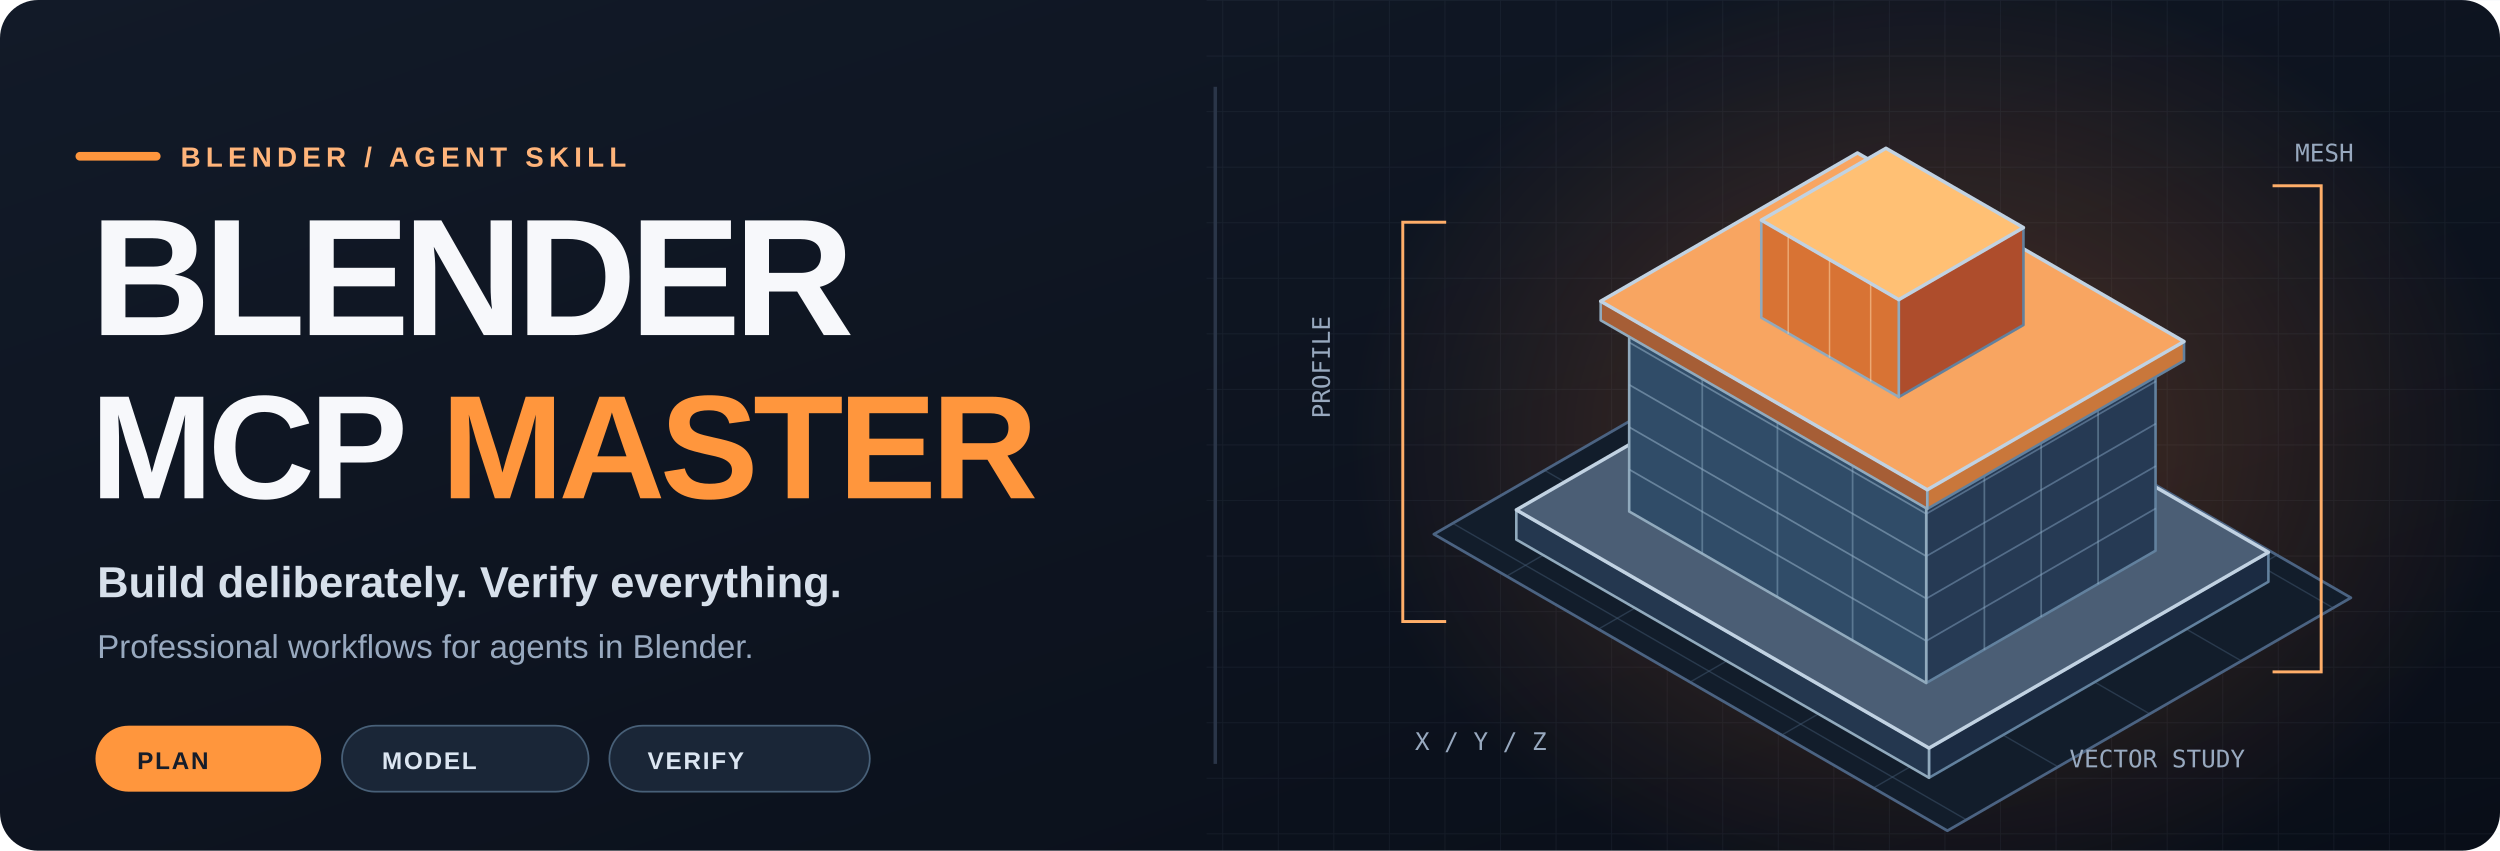
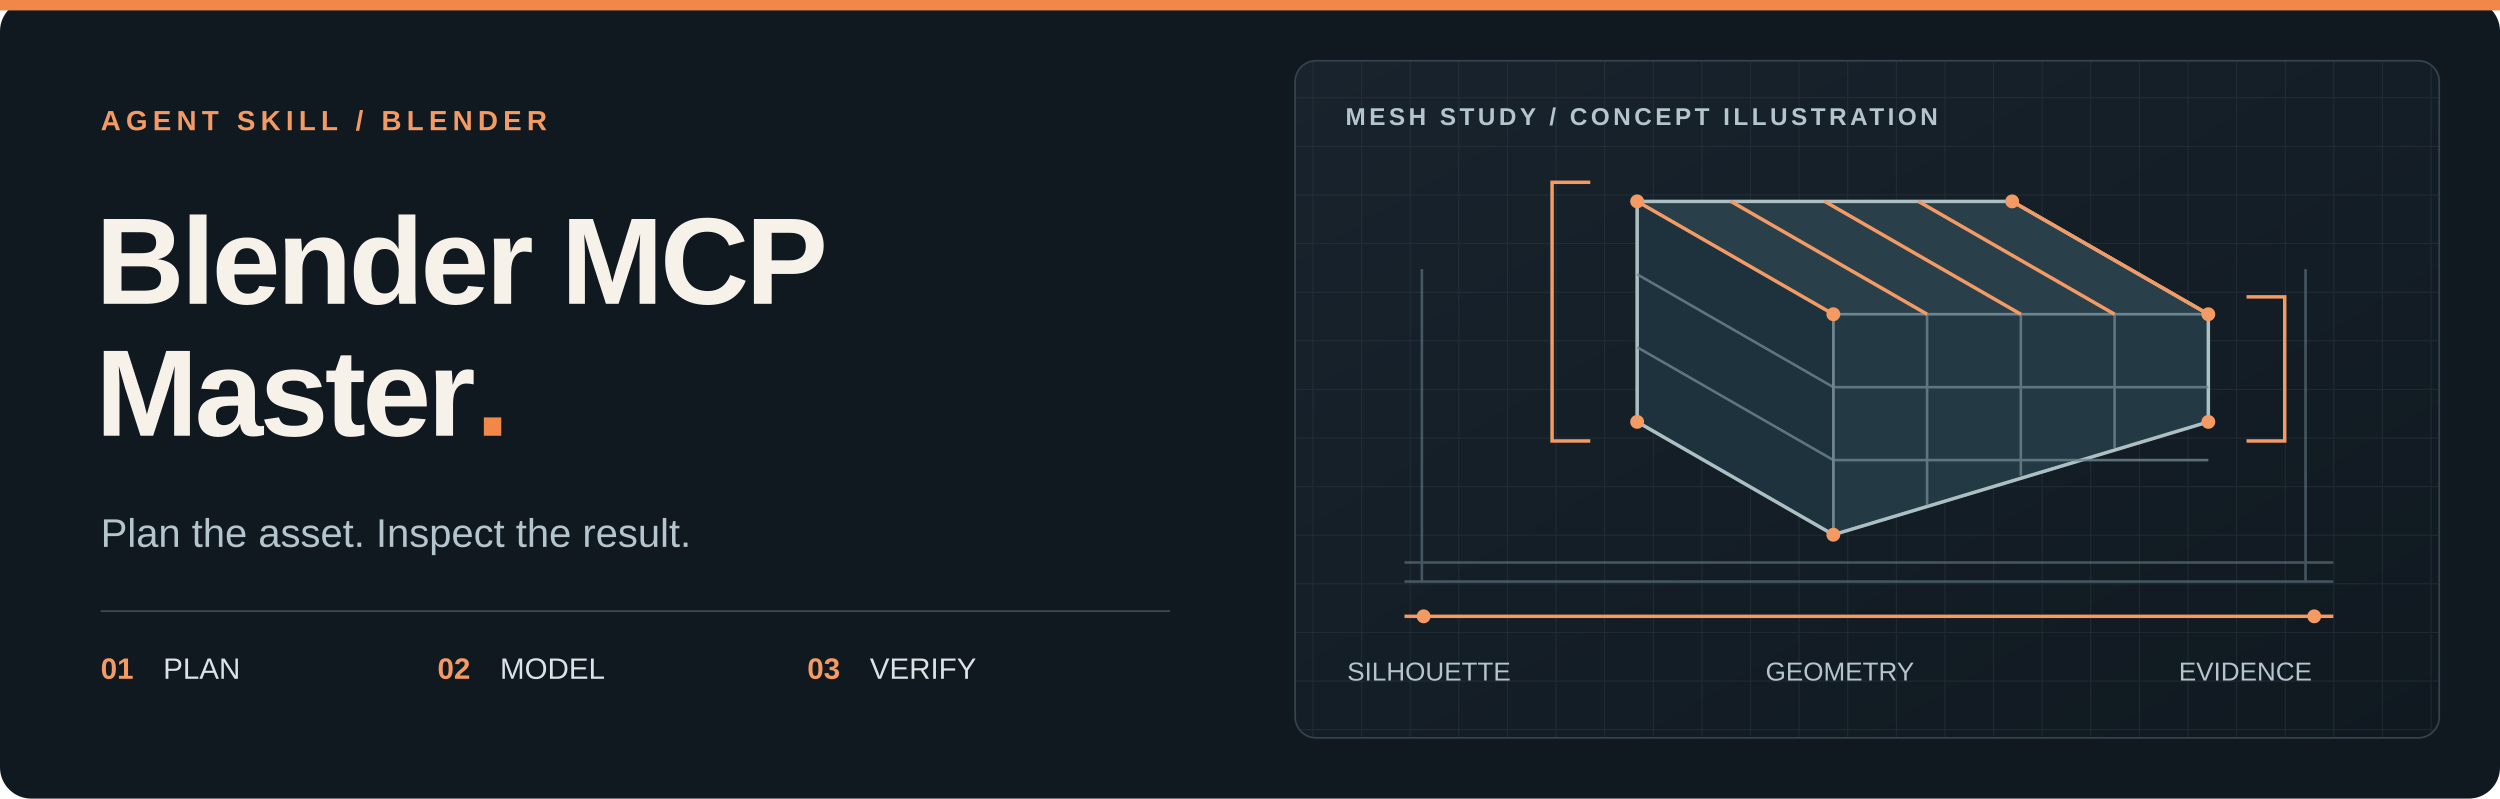
- <svg xmlns="http://www.w3.org/2000/svg" viewBox="0 0 1440 490" width="1440" height="490" role="img" aria-labelledby="title description">
+ <svg xmlns="http://www.w3.org/2000/svg" viewBox="0 0 1440 460" role="img" aria-labelledby="title description">
  <defs>
-     <linearGradient id="surface" x2="1" y2="1">
-       <stop stop-color="#121a28" />
-       <stop offset="1" stop-color="#090e18" />
+     <pattern id="grid" width="28" height="28" patternUnits="userSpaceOnUse">
+       <path d="M28 0H0V28" fill="none" stroke="#313a45" stroke-width="1" />
+     </pattern>
+     <linearGradient id="panel" x2="1" y2="1">
+       <stop stop-color="#18232d" />
+       <stop offset="1" stop-color="#101920" />
    </linearGradient>
-     <linearGradient id="amber" x2="1" y2="1">
-       <stop stop-color="#ffc06b" />
-       <stop offset="1" stop-color="#ff6834" />
-     </linearGradient>
-     <radialGradient id="halo">
-       <stop stop-color="#ff8739" stop-opacity=".26" />
-       <stop offset="1" stop-color="#ff8739" stop-opacity="0" />
-     </radialGradient>
-     <pattern id="grid" width="32" height="32" patternUnits="userSpaceOnUse">
-       <path d="M32 0H0V32" stroke="#a3b7d5" stroke-opacity=".10" fill="none" />
-     </pattern>
  </defs>
-   <rect width="1440" height="490" rx="22" fill="url(#surface)" />
-   <rect x="695" y="0" width="745" height="490" fill="url(#grid)" opacity=".65" />
-   <ellipse cx="1114" cy="253" rx="340" ry="275" fill="url(#halo)" />
-   <path d="M700 50 V440" stroke="#2a3548" stroke-width="2" />
-   <path d="M46 90H90" stroke="#ff963d" stroke-width="5" stroke-linecap="round" />
-   <g font-family="Arial,Helvetica,sans-serif">
-     <text x="104" y="96" font-size="16" letter-spacing="3" font-weight="700" fill="#ffb47a">BLENDER / AGENT SKILL</text>
-     <text x="52" y="193" font-size="96" font-weight="900" letter-spacing="-4" fill="#f7f8fb">BLENDER</text>
-     <text x="52" y="287" font-size="85" font-weight="900" letter-spacing="-3" fill="#f7f8fb">MCP <tspan fill="#ff963d">MASTER</tspan>
+   <rect width="1440" height="460" rx="18" fill="#101820" />
+   <path d="M0 0h1440v6H0z" fill="#f18749" />
+   <rect x="746" y="35" width="659" height="390" rx="12" fill="url(#panel)" stroke="#34434d" />
+   <rect x="746" y="35" width="659" height="390" rx="12" fill="url(#grid)" opacity=".5" />
+   <g font-family="Arial, Helvetica, sans-serif">
+     <text x="58" y="75" fill="#f49a62" font-size="16" font-weight="700" letter-spacing="3">AGENT SKILL / BLENDER</text>
+     <text x="55" y="175" fill="#f6f2e9" font-size="71" font-weight="700" letter-spacing="-2">Blender MCP</text>
+     <text x="55" y="251" fill="#f6f2e9" font-size="71" font-weight="700" letter-spacing="-2">Master<tspan fill="#f18749">.</tspan>
    </text>
-     <text x="56" y="344" font-size="25" font-weight="600" fill="#d7e0eb">Build deliberately. Verify everything.</text>
-     <text x="56" y="379" font-size="19" fill="#98a9bf">Professional workflows for agents in Blender.</text>
+     <text x="58" y="315" fill="#b5c5cd" font-size="23">Plan the asset. Inspect the result.</text>
+     <path d="M58 352H674" stroke="#3d4b55" />
+     <text x="58" y="391" fill="#f49a62" font-size="17" font-weight="700">01</text>
+     <text x="94" y="391" fill="#dbe4e5" font-size="17">PLAN</text>
+     <text x="252" y="391" fill="#f49a62" font-size="17" font-weight="700">02</text>
+     <text x="288" y="391" fill="#dbe4e5" font-size="17">MODEL</text>
+     <text x="465" y="391" fill="#f49a62" font-size="17" font-weight="700">03</text>
+     <text x="501" y="391" fill="#dbe4e5" font-size="17">VERIFY</text>
+     <text x="775" y="72" fill="#b5c5cd" font-size="14" font-weight="700" letter-spacing="2">MESH STUDY / CONCEPT ILLUSTRATION</text>
+     <text x="776" y="392" fill="#b5c5cd" font-size="15">SILHOUETTE</text>
+     <text x="1017" y="392" fill="#b5c5cd" font-size="15">GEOMETRY</text>
+     <text x="1255" y="392" fill="#b5c5cd" font-size="15">EVIDENCE</text>
  </g>
-   <g font-family="Arial,Helvetica,sans-serif" font-size="14" font-weight="700" letter-spacing="1">
-     <rect x="55" y="418" width="130" height="38" rx="19" fill="#ff963d" />
-     <text x="79" y="443" fill="#161d2a">PLAN</text>
-     <rect x="197" y="418" width="142" height="38" rx="19" fill="#1a2637" stroke="#486078" />
-     <text x="220" y="443" fill="#dce6f2">MODEL</text>
-     <rect x="351" y="418" width="150" height="38" rx="19" fill="#1a2637" stroke="#486078" />
-     <text x="373" y="443" fill="#dce6f2">VERIFY</text>
+   <g fill="none" stroke="#6e8590" stroke-width="1.5" stroke-linejoin="round">
+     <path d="M809 324H1344M809 335H1344M819 155V335M1328 155V335" opacity=".55" />
+     <path d="M943 116L1159 116 1272 181 1056 181Z" fill="#29404b" />
+     <path d="M943 116L1056 181 1056 308 943 243Z" fill="#1d323d" />
+     <path d="M1056 181L1272 181 1272 243 1056 308Z" fill="#233a45" />
+     <path d="M943 116L943 243 1056 308 1272 243 1272 181 1159 116Z" stroke="#acc0c3" stroke-width="2" />
+     <path d="M997 116L1110 181 1110 291M1051 116L1164 181 1164 274M1105 116L1218 181 1218 258M943 158L1056 223 1272 223M943 200L1056 265 1272 265M1056 181V308" opacity=".8" />
+     <path d="M943 116L1056 181M997 116L1110 181M1051 116L1164 181M1105 116L1218 181M1159 116L1272 181" stroke="#f49a62" stroke-width="2" />
  </g>
-   <polygon points="1058.3,173.5 1354.1,344.3 1121.7,478.5 825.9,307.7" fill="#121d2b" stroke="#4b6382" stroke-width="1.6" stroke-linejoin="round" />
-   <line x1="1100.6" y1="197.5" x2="868.1" y2="331.7" stroke="#49617c" stroke-width="0.8" opacity="0.42" />
-   <line x1="1153.4" y1="228.0" x2="921.0" y2="362.2" stroke="#49617c" stroke-width="0.8" opacity="0.42" />
-   <line x1="1206.2" y1="258.5" x2="973.8" y2="392.7" stroke="#49617c" stroke-width="0.8" opacity="0.42" />
-   <line x1="1259.0" y1="289.0" x2="1026.6" y2="423.2" stroke="#49617c" stroke-width="0.8" opacity="0.42" />
-   <line x1="1311.9" y1="319.5" x2="1079.4" y2="453.7" stroke="#49617c" stroke-width="0.8" opacity="0.42" />
-   <line x1="1047.7" y1="179.2" x2="1343.6" y2="350.0" stroke="#49617c" stroke-width="0.8" opacity="0.42" />
-   <line x1="994.9" y1="209.7" x2="1290.7" y2="380.5" stroke="#49617c" stroke-width="0.8" opacity="0.42" />
-   <line x1="942.1" y1="240.2" x2="1237.9" y2="411.0" stroke="#49617c" stroke-width="0.8" opacity="0.42" />
-   <line x1="889.3" y1="270.7" x2="1185.1" y2="441.5" stroke="#49617c" stroke-width="0.8" opacity="0.42" />
-   <line x1="836.4" y1="301.2" x2="1132.3" y2="472.0" stroke="#49617c" stroke-width="0.8" opacity="0.42" />
-   <polygon points="1306.6,318.1 1111.1,430.9 1111.1,448.0 1306.6,335.1" fill="#1b2b42" stroke="#62819e" stroke-width="1.5" stroke-linejoin="round" />
-   <polygon points="873.4,293.7 1111.1,430.9 1111.1,448.0 873.4,310.8" fill="#24374f" stroke="#91aabd" stroke-width="1.5" stroke-linejoin="round" />
-   <polygon points="1068.9,180.8 1306.6,318.1 1111.1,430.9 873.4,293.7" fill="#4b5e75" stroke="#c1d2e2" stroke-width="2" stroke-linejoin="round" />
-   <polygon points="1241.6,207.4 1109.5,283.6 1109.5,393.4 1241.6,317.2" fill="#263a54" stroke="#62819e" stroke-width="1.5" stroke-linejoin="round" />
-   <polygon points="938.4,184.8 1109.5,283.6 1109.5,393.4 938.4,294.6" fill="#304c68" stroke="#91aabd" stroke-width="1.5" stroke-linejoin="round" />
-   <polygon points="1070.5,108.5 1241.6,207.4 1109.5,283.6 938.4,184.8" fill="#61728b" stroke="#c1d2e2" stroke-width="2" stroke-linejoin="round" />
-   <line x1="938.2" y1="270.3" x2="1109.4" y2="369.1" stroke="#93afc6" stroke-width="1" opacity="0.55" />
-   <line x1="1241.8" y1="292.8" x2="1109.7" y2="369.1" stroke="#89a9c9" stroke-width="1" opacity="0.46" />
-   <line x1="938.2" y1="245.9" x2="1109.4" y2="344.7" stroke="#93afc6" stroke-width="1" opacity="0.55" />
-   <line x1="1241.8" y1="268.4" x2="1109.7" y2="344.7" stroke="#89a9c9" stroke-width="1" opacity="0.46" />
-   <line x1="938.2" y1="221.5" x2="1109.4" y2="320.3" stroke="#93afc6" stroke-width="1" opacity="0.55" />
-   <line x1="1241.8" y1="244.0" x2="1109.7" y2="320.3" stroke="#89a9c9" stroke-width="1" opacity="0.46" />
-   <line x1="938.2" y1="197.1" x2="1109.4" y2="295.9" stroke="#93afc6" stroke-width="1" opacity="0.55" />
-   <line x1="1241.8" y1="219.6" x2="1109.7" y2="295.9" stroke="#89a9c9" stroke-width="1" opacity="0.46" />
-   <line x1="980.5" y1="319.1" x2="980.5" y2="209.3" stroke="#95b6cc" stroke-width="1" opacity="0.42" />
-   <line x1="1023.8" y1="344.1" x2="1023.8" y2="234.3" stroke="#95b6cc" stroke-width="1" opacity="0.42" />
-   <line x1="1067.1" y1="369.1" x2="1067.1" y2="259.3" stroke="#95b6cc" stroke-width="1" opacity="0.42" />
-   <line x1="1208.5" y1="336.5" x2="1208.5" y2="226.7" stroke="#95b6cc" stroke-width="1" opacity="0.42" />
-   <line x1="1175.7" y1="355.4" x2="1175.7" y2="245.6" stroke="#95b6cc" stroke-width="1" opacity="0.42" />
-   <line x1="1143.0" y1="374.3" x2="1143.0" y2="264.5" stroke="#95b6cc" stroke-width="1" opacity="0.42" />
-   <polygon points="1258.0,196.7 1110.1,282.1 1110.1,293.1 1258.0,207.7" fill="#c9773b" stroke="#62819e" stroke-width="1.5" stroke-linejoin="round" />
-   <polygon points="922.0,173.5 1110.1,282.1 1110.1,293.1 922.0,184.5" fill="#a65e36" stroke="#91aabd" stroke-width="1.5" stroke-linejoin="round" />
-   <polygon points="1069.9,88.1 1258.0,196.7 1110.1,282.1 922.0,173.5" fill="#f8a561" stroke="#c1d2e2" stroke-width="2" stroke-linejoin="round" />
-   <polygon points="1165.5,131.1 1093.7,172.6 1093.7,228.7 1165.5,187.2" fill="#ae4d2c" stroke="#62819e" stroke-width="1.5" stroke-linejoin="round" />
-   <polygon points="1014.5,126.8 1093.7,172.6 1093.7,228.7 1014.5,183.0" fill="#d87334" stroke="#91aabd" stroke-width="1.5" stroke-linejoin="round" />
-   <polygon points="1086.3,85.4 1165.5,131.1 1093.7,172.6 1014.5,126.8" fill="#ffc074" stroke="#c1d2e2" stroke-width="2" stroke-linejoin="round" />
-   <line x1="1030.0" y1="192.3" x2="1030.0" y2="136.2" stroke="#ffddaf" stroke-width="0.85" opacity="0.5" />
-   <line x1="1053.8" y1="206.0" x2="1053.8" y2="149.9" stroke="#ffddaf" stroke-width="0.85" opacity="0.5" />
-   <line x1="1077.5" y1="219.7" x2="1077.5" y2="163.6" stroke="#ffddaf" stroke-width="0.85" opacity="0.5" />
-   <g fill="none" stroke="#ffae69" stroke-width="1.7">
-     <path d="M833 128h-25v230h25" />
-     <path d="M1309 107h28v280h-28" />
+   <g fill="#f49a62">
+     <circle cx="943" cy="116" r="4" />
+     <circle cx="1159" cy="116" r="4" />
+     <circle cx="1272" cy="181" r="4" />
+     <circle cx="1056" cy="181" r="4" />
+     <circle cx="1056" cy="308" r="4" />
+     <circle cx="943" cy="243" r="4" />
+     <circle cx="1272" cy="243" r="4" />
  </g>
-   <g font-family="monospace" fill="#98a9bf" font-size="14">
-     <text x="766" y="241" transform="rotate(-90 766 241)">PROFILE</text>
-     <text x="1322" y="93">MESH</text>
-     <text x="815" y="432">X / Y / Z</text>
-     <text x="1192" y="442">VECTOR STUDY</text>
-   </g>
+   <path d="M916 105h-22v149h22M1294 171h22v83h-22" fill="none" stroke="#f49a62" stroke-width="2" />
+   <path d="M809 355H1344" stroke="#f49a62" stroke-width="2" />
+   <circle cx="820" cy="355" r="4" fill="#f49a62" />
+   <circle cx="1333" cy="355" r="4" fill="#f49a62" />
</svg>
